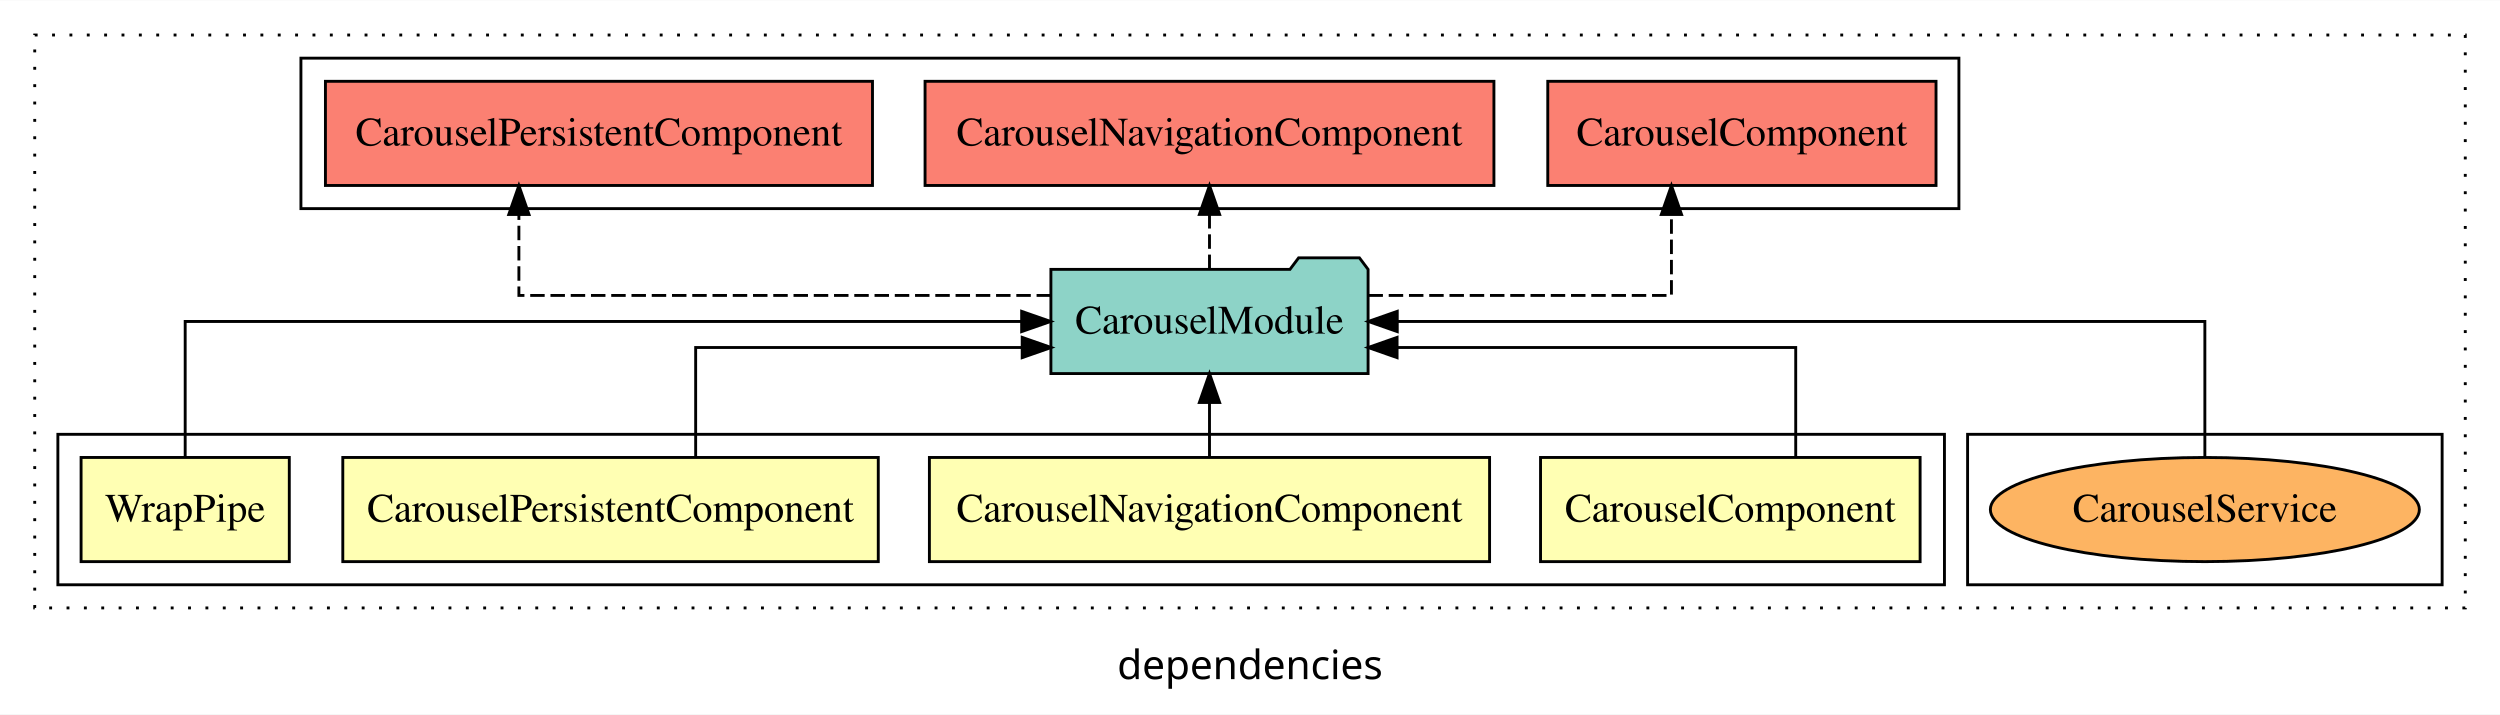
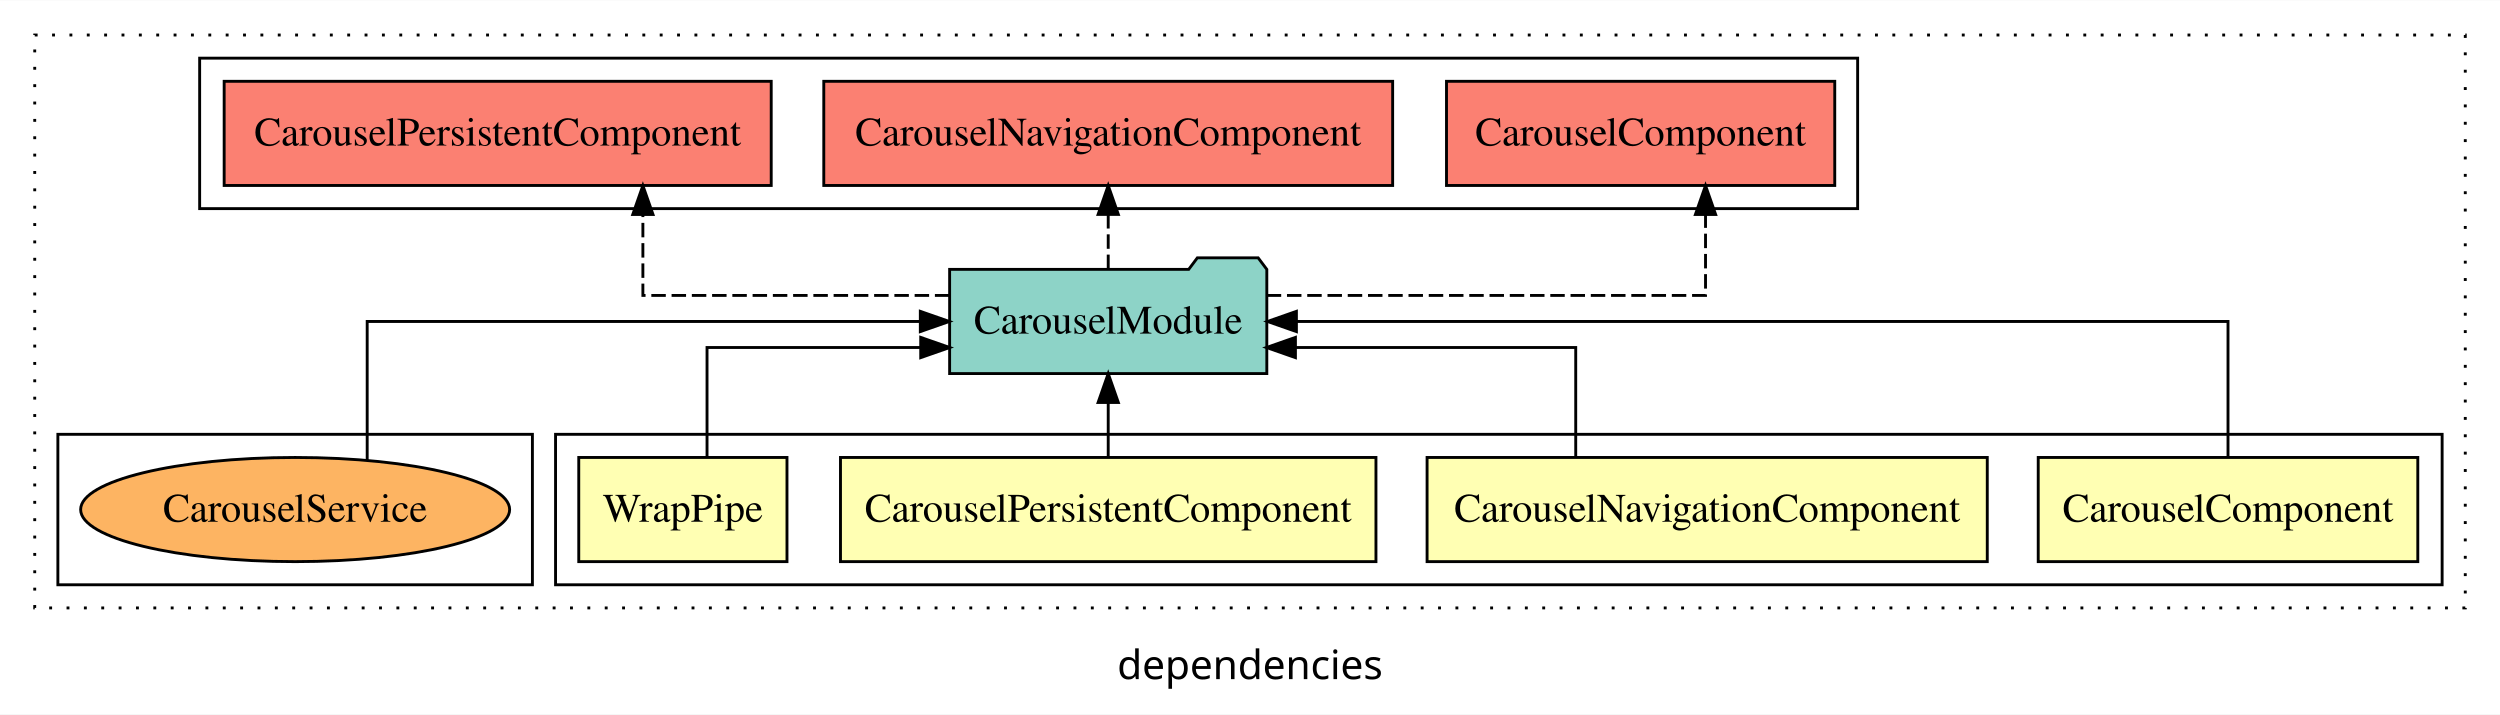
<svg xmlns="http://www.w3.org/2000/svg" width="864pt" height="247pt" viewBox="0.00 0.00 864.00 246.80">
  <g id="graph0" class="graph" transform="scale(1 1) rotate(0) translate(4 242.8)">
    <polygon fill="white" stroke="transparent" points="-4,4 -4,-242.8 860,-242.8 860,4 -4,4" />
    <text text-anchor="middle" x="428" y="-8.2" font-family="sans-serif" font-size="14.00">dependencies</text>
    <g id="clust1" class="cluster">
      <polygon fill="none" stroke="black" stroke-dasharray="1,5" points="8,-32.8 8,-230.8 848,-230.8 848,-32.8 8,-32.8" />
    </g>
-     <g id="clust10" class="cluster">
-       <polygon fill="none" stroke="black" points="676,-40.8 676,-92.8 840,-92.8 840,-40.8 676,-40.8" />
+     <g id="clust2" class="cluster">
+       <polygon fill="none" stroke="black" points="188,-40.8 188,-92.8 840,-92.8 840,-40.8 188,-40.8" />
    </g>
    <g id="clust8" class="cluster">
-       <polygon fill="none" stroke="black" points="100,-170.8 100,-222.8 673,-222.8 673,-170.8 100,-170.8" />
+       <polygon fill="none" stroke="black" points="65,-170.8 65,-222.8 638,-222.8 638,-170.8 65,-170.8" />
    </g>
-     <g id="clust2" class="cluster">
-       <polygon fill="none" stroke="black" points="16,-40.8 16,-92.8 668,-92.8 668,-40.8 16,-40.8" />
+     <g id="clust10" class="cluster">
+       <polygon fill="none" stroke="black" points="16,-40.8 16,-92.8 180,-92.8 180,-40.8 16,-40.8" />
    </g>
    <g id="node1" class="node">
-       <polygon fill="#ffffb3" stroke="black" points="659.59,-84.8 528.41,-84.8 528.41,-48.8 659.59,-48.8 659.59,-84.8" />
-       <text text-anchor="middle" x="594" y="-62.6" font-family="Times,serif" font-size="14.00">CarouselComponent</text>
+       <polygon fill="#ffffb3" stroke="black" points="831.59,-84.8 700.41,-84.8 700.41,-48.8 831.59,-48.8 831.59,-84.8" />
+       <text text-anchor="middle" x="766" y="-62.6" font-family="Times,serif" font-size="14.00">CarouselComponent</text>
    </g>
    <g id="node5" class="node">
-       <polygon fill="#8dd3c7" stroke="black" points="468.81,-149.8 465.81,-153.8 444.81,-153.8 441.81,-149.8 359.19,-149.8 359.19,-113.8 468.81,-113.8 468.81,-149.8" />
-       <text text-anchor="middle" x="414" y="-127.6" font-family="Times,serif" font-size="14.00">CarouselModule</text>
+       <polygon fill="#8dd3c7" stroke="black" points="433.81,-149.8 430.81,-153.8 409.81,-153.8 406.81,-149.8 324.19,-149.8 324.19,-113.8 433.81,-113.8 433.81,-149.8" />
+       <text text-anchor="middle" x="379" y="-127.6" font-family="Times,serif" font-size="14.00">CarouselModule</text>
    </g>
    <g id="edge1" class="edge">
-       <path fill="none" stroke="black" d="M616.6,-84.83C616.6,-101.2 616.6,-122.8 616.6,-122.8 616.6,-122.8 478.83,-122.8 478.83,-122.8" />
-       <polygon fill="black" stroke="black" points="478.83,-119.3 468.83,-122.8 478.83,-126.3 478.83,-119.3" />
+       <path fill="none" stroke="black" d="M766,-84.91C766,-104.14 766,-131.8 766,-131.8 766,-131.8 444.04,-131.8 444.04,-131.8" />
+       <polygon fill="black" stroke="black" points="444.04,-128.3 434.04,-131.8 444.04,-135.3 444.04,-128.3" />
    </g>
    <g id="node2" class="node">
-       <polygon fill="#ffffb3" stroke="black" points="510.8,-84.8 317.2,-84.8 317.2,-48.8 510.8,-48.8 510.8,-84.8" />
-       <text text-anchor="middle" x="414" y="-62.6" font-family="Times,serif" font-size="14.00">CarouselNavigationComponent</text>
+       <polygon fill="#ffffb3" stroke="black" points="682.8,-84.8 489.2,-84.8 489.2,-48.8 682.8,-48.8 682.8,-84.8" />
+       <text text-anchor="middle" x="586" y="-62.6" font-family="Times,serif" font-size="14.00">CarouselNavigationComponent</text>
    </g>
    <g id="edge2" class="edge">
-       <path fill="none" stroke="black" d="M414,-84.91C414,-84.91 414,-103.79 414,-103.79" />
-       <polygon fill="black" stroke="black" points="410.5,-103.79 414,-113.79 417.5,-103.79 410.5,-103.79" />
+       <path fill="none" stroke="black" d="M540.57,-84.83C540.57,-101.2 540.57,-122.8 540.57,-122.8 540.57,-122.8 443.7,-122.8 443.7,-122.8" />
+       <polygon fill="black" stroke="black" points="443.7,-119.3 433.7,-122.8 443.7,-126.3 443.7,-119.3" />
    </g>
    <g id="node3" class="node">
-       <polygon fill="#ffffb3" stroke="black" points="299.53,-84.8 114.47,-84.8 114.47,-48.8 299.53,-48.8 299.53,-84.8" />
-       <text text-anchor="middle" x="207" y="-62.6" font-family="Times,serif" font-size="14.00">CarouselPersistentComponent</text>
+       <polygon fill="#ffffb3" stroke="black" points="471.53,-84.8 286.47,-84.8 286.47,-48.8 471.53,-48.8 471.53,-84.8" />
+       <text text-anchor="middle" x="379" y="-62.6" font-family="Times,serif" font-size="14.00">CarouselPersistentComponent</text>
    </g>
    <g id="edge3" class="edge">
-       <path fill="none" stroke="black" d="M236.42,-84.83C236.42,-101.2 236.42,-122.8 236.42,-122.8 236.42,-122.8 349.27,-122.8 349.27,-122.8" />
-       <polygon fill="black" stroke="black" points="349.27,-126.3 359.27,-122.8 349.27,-119.3 349.27,-126.3" />
+       <path fill="none" stroke="black" d="M379,-84.91C379,-84.91 379,-103.79 379,-103.79" />
+       <polygon fill="black" stroke="black" points="375.5,-103.79 379,-113.79 382.5,-103.79 375.5,-103.79" />
    </g>
    <g id="node4" class="node">
-       <polygon fill="#ffffb3" stroke="black" points="95.98,-84.8 24.02,-84.8 24.02,-48.8 95.98,-48.8 95.98,-84.8" />
-       <text text-anchor="middle" x="60" y="-62.6" font-family="Times,serif" font-size="14.00">WrapPipe</text>
+       <polygon fill="#ffffb3" stroke="black" points="267.98,-84.8 196.02,-84.8 196.02,-48.8 267.98,-48.8 267.98,-84.8" />
+       <text text-anchor="middle" x="232" y="-62.6" font-family="Times,serif" font-size="14.00">WrapPipe</text>
    </g>
    <g id="edge4" class="edge">
-       <path fill="none" stroke="black" d="M60,-84.91C60,-104.14 60,-131.8 60,-131.8 60,-131.8 349.08,-131.8 349.08,-131.8" />
-       <polygon fill="black" stroke="black" points="349.08,-135.3 359.08,-131.8 349.08,-128.3 349.08,-135.3" />
+       <path fill="none" stroke="black" d="M240.35,-84.83C240.35,-101.2 240.35,-122.8 240.35,-122.8 240.35,-122.8 314.2,-122.8 314.2,-122.8" />
+       <polygon fill="black" stroke="black" points="314.2,-126.3 324.2,-122.8 314.2,-119.3 314.2,-126.3" />
    </g>
    <g id="node6" class="node">
-       <polygon fill="#fb8072" stroke="black" points="665.09,-214.8 530.91,-214.8 530.91,-178.8 665.09,-178.8 665.09,-214.8" />
-       <text text-anchor="middle" x="598" y="-192.6" font-family="Times,serif" font-size="14.00">CarouselComponent </text>
+       <polygon fill="#fb8072" stroke="black" points="630.09,-214.8 495.91,-214.8 495.91,-178.8 630.09,-178.8 630.09,-214.8" />
+       <text text-anchor="middle" x="563" y="-192.6" font-family="Times,serif" font-size="14.00">CarouselComponent </text>
    </g>
    <g id="edge5" class="edge">
-       <path fill="none" stroke="black" stroke-dasharray="5,2" d="M468.94,-140.8C515.12,-140.8 573.65,-140.8 573.65,-140.8 573.65,-140.8 573.65,-168.77 573.65,-168.77" />
-       <polygon fill="black" stroke="black" points="570.15,-168.77 573.65,-178.77 577.15,-168.77 570.15,-168.77" />
+       <path fill="none" stroke="black" stroke-dasharray="5,2" d="M433.78,-140.8C494.93,-140.8 585.43,-140.8 585.43,-140.8 585.43,-140.8 585.43,-168.77 585.43,-168.77" />
+       <polygon fill="black" stroke="black" points="581.93,-168.77 585.43,-178.77 588.93,-168.77 581.93,-168.77" />
    </g>
    <g id="node7" class="node">
-       <polygon fill="#fb8072" stroke="black" points="512.3,-214.8 315.7,-214.8 315.7,-178.8 512.3,-178.8 512.3,-214.8" />
-       <text text-anchor="middle" x="414" y="-192.6" font-family="Times,serif" font-size="14.00">CarouselNavigationComponent </text>
+       <polygon fill="#fb8072" stroke="black" points="477.3,-214.8 280.7,-214.8 280.7,-178.8 477.3,-178.8 477.3,-214.8" />
+       <text text-anchor="middle" x="379" y="-192.6" font-family="Times,serif" font-size="14.00">CarouselNavigationComponent </text>
    </g>
    <g id="edge6" class="edge">
-       <path fill="none" stroke="black" stroke-dasharray="5,2" d="M414,-149.91C414,-149.91 414,-168.79 414,-168.79" />
-       <polygon fill="black" stroke="black" points="410.5,-168.79 414,-178.79 417.5,-168.79 410.5,-168.79" />
+       <path fill="none" stroke="black" stroke-dasharray="5,2" d="M379,-149.91C379,-149.91 379,-168.79 379,-168.79" />
+       <polygon fill="black" stroke="black" points="375.5,-168.79 379,-178.79 382.5,-168.79 375.5,-168.79" />
    </g>
    <g id="node8" class="node">
-       <polygon fill="#fb8072" stroke="black" points="297.53,-214.8 108.47,-214.8 108.47,-178.8 297.53,-178.8 297.53,-214.8" />
-       <text text-anchor="middle" x="203" y="-192.6" font-family="Times,serif" font-size="14.00">CarouselPersistentComponent </text>
+       <polygon fill="#fb8072" stroke="black" points="262.53,-214.8 73.47,-214.8 73.47,-178.8 262.53,-178.8 262.53,-214.8" />
+       <text text-anchor="middle" x="168" y="-192.6" font-family="Times,serif" font-size="14.00">CarouselPersistentComponent </text>
    </g>
    <g id="edge7" class="edge">
-       <path fill="none" stroke="black" stroke-dasharray="5,2" d="M359.24,-140.8C288.78,-140.8 175.33,-140.8 175.33,-140.8 175.33,-140.8 175.33,-168.77 175.33,-168.77" />
-       <polygon fill="black" stroke="black" points="171.83,-168.77 175.33,-178.77 178.83,-168.77 171.83,-168.77" />
+       <path fill="none" stroke="black" stroke-dasharray="5,2" d="M324.1,-140.8C277.52,-140.8 218.18,-140.8 218.18,-140.8 218.18,-140.8 218.18,-168.77 218.18,-168.77" />
+       <polygon fill="black" stroke="black" points="214.68,-168.77 218.18,-178.77 221.68,-168.77 214.68,-168.77" />
    </g>
    <g id="node9" class="node">
-       <ellipse fill="#fdb462" stroke="black" cx="758" cy="-66.8" rx="74.13" ry="18" />
-       <text text-anchor="middle" x="758" y="-62.6" font-family="Times,serif" font-size="14.00">CarouselService</text>
+       <ellipse fill="#fdb462" stroke="black" cx="98" cy="-66.8" rx="74.13" ry="18" />
+       <text text-anchor="middle" x="98" y="-62.6" font-family="Times,serif" font-size="14.00">CarouselService</text>
    </g>
    <g id="edge8" class="edge">
-       <path fill="none" stroke="black" d="M758,-84.91C758,-104.14 758,-131.8 758,-131.8 758,-131.8 478.89,-131.8 478.89,-131.8" />
-       <polygon fill="black" stroke="black" points="478.89,-128.3 468.89,-131.8 478.89,-135.3 478.89,-128.3" />
+       <path fill="none" stroke="black" d="M122.9,-83.88C122.9,-103.14 122.9,-131.8 122.9,-131.8 122.9,-131.8 314.06,-131.8 314.06,-131.8" />
+       <polygon fill="black" stroke="black" points="314.06,-135.3 324.06,-131.8 314.06,-128.3 314.06,-135.3" />
    </g>
  </g>
</svg>
